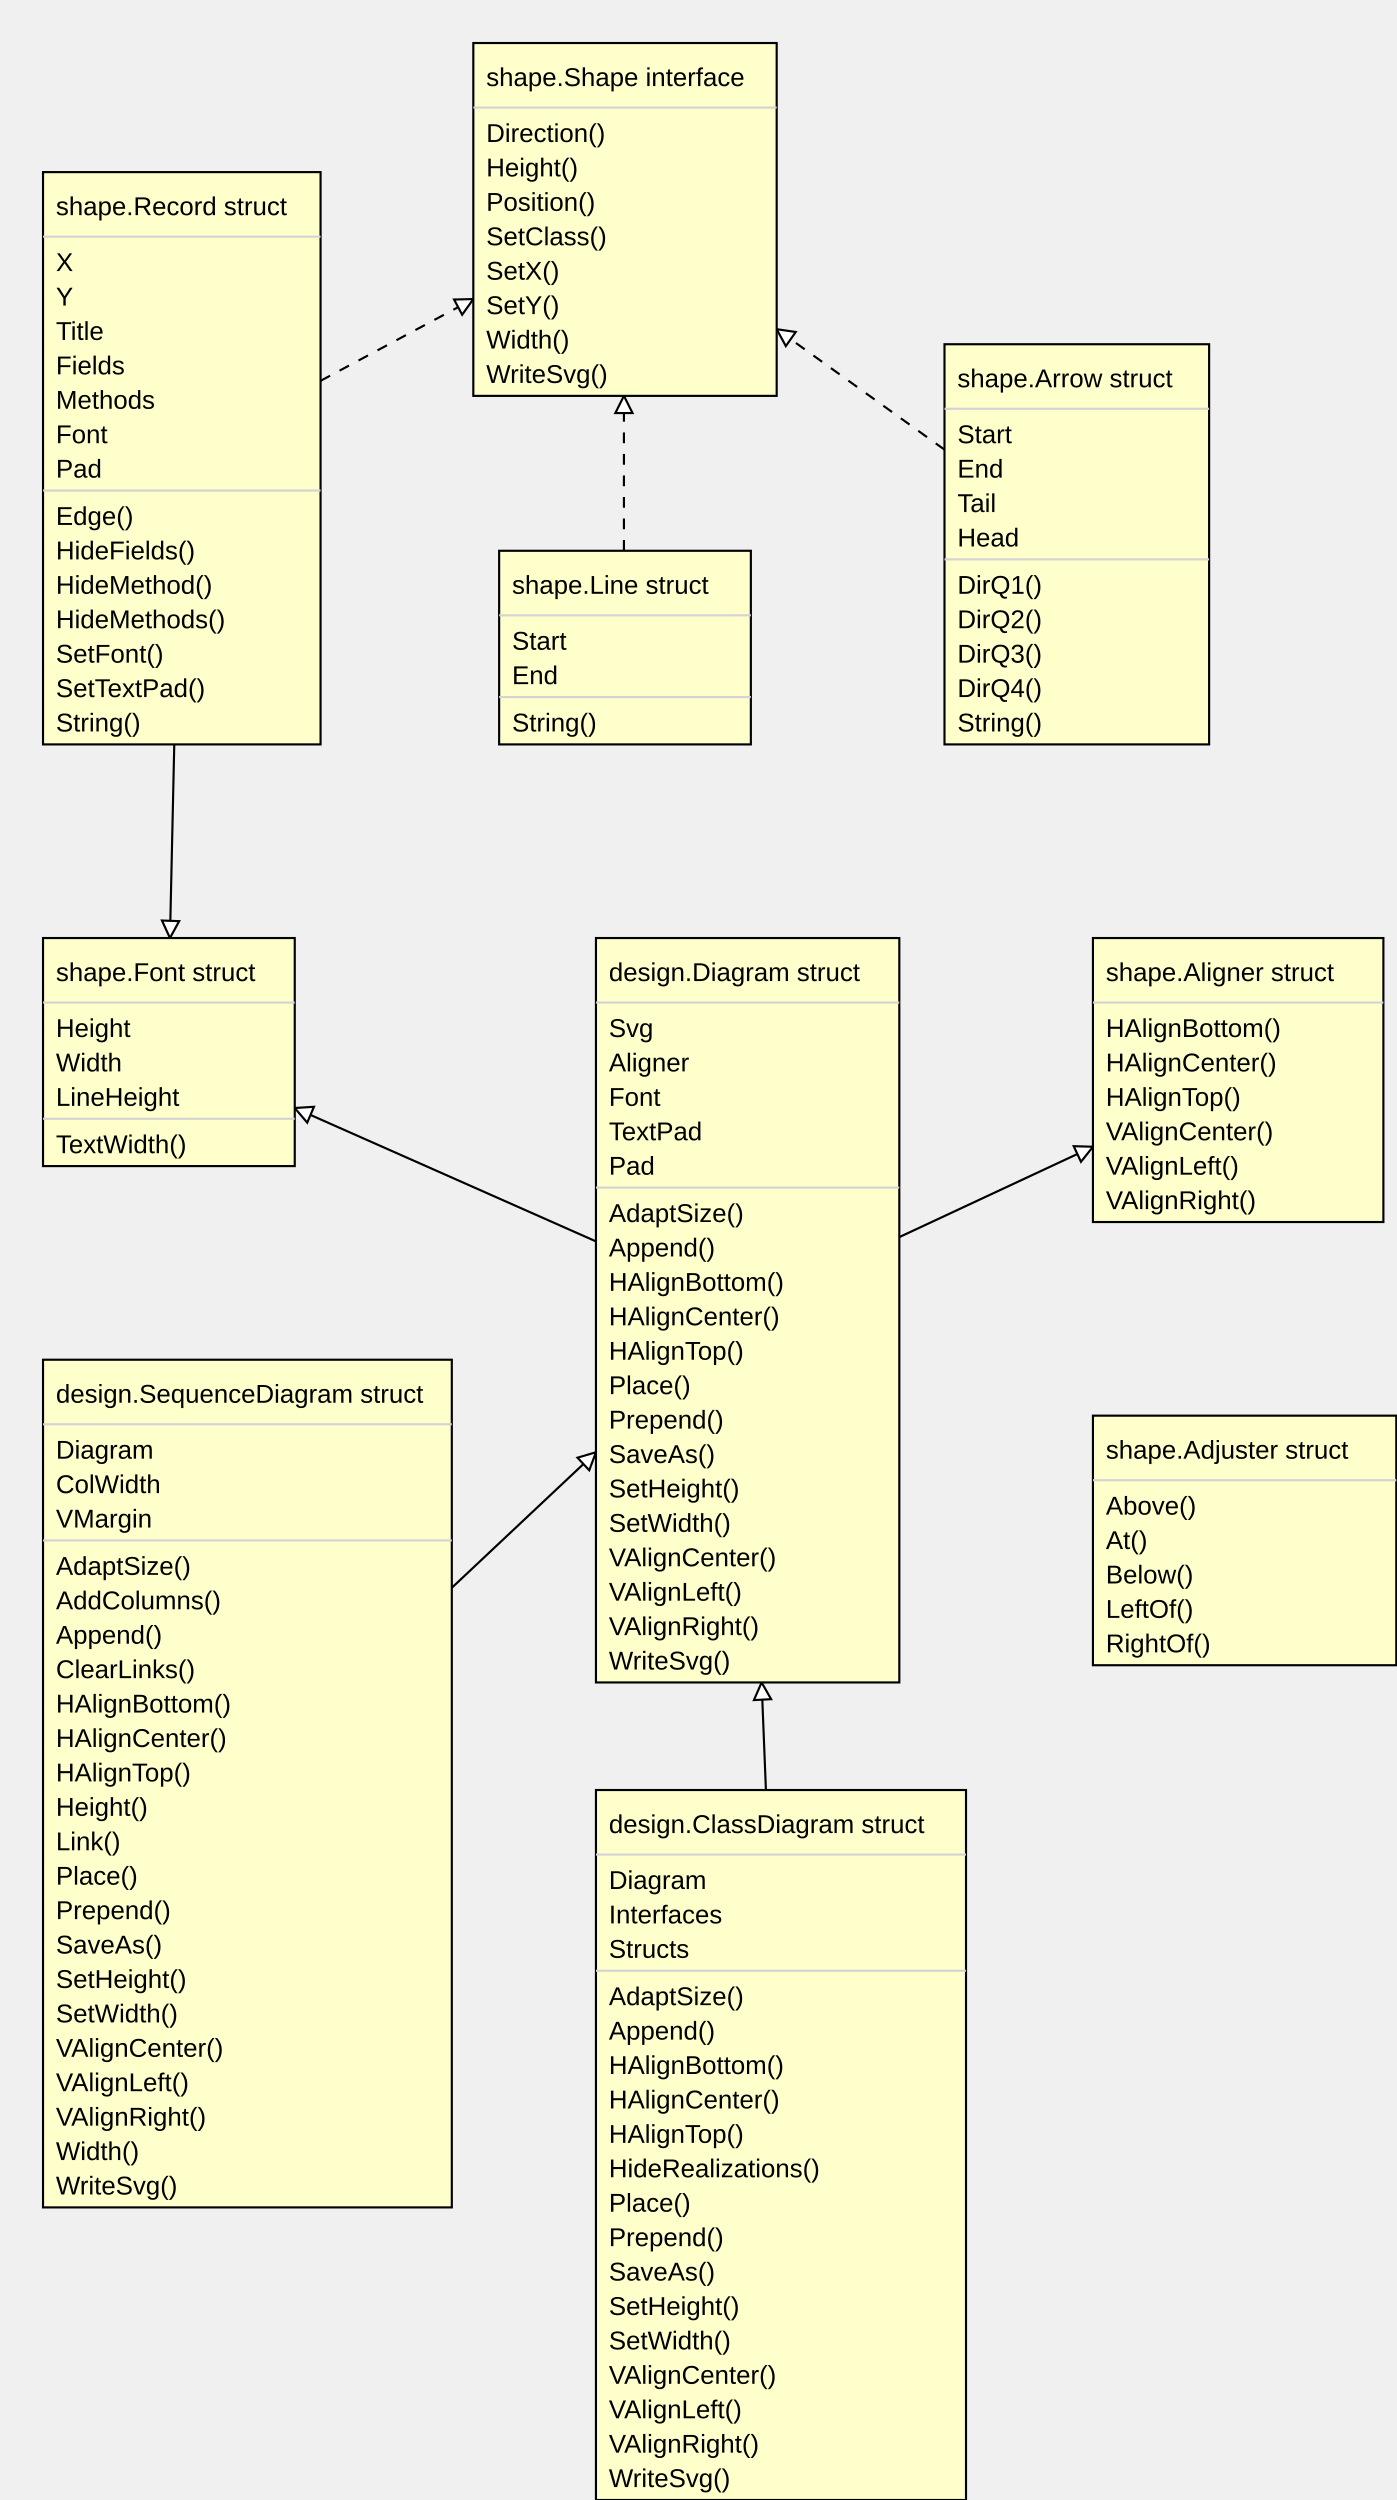
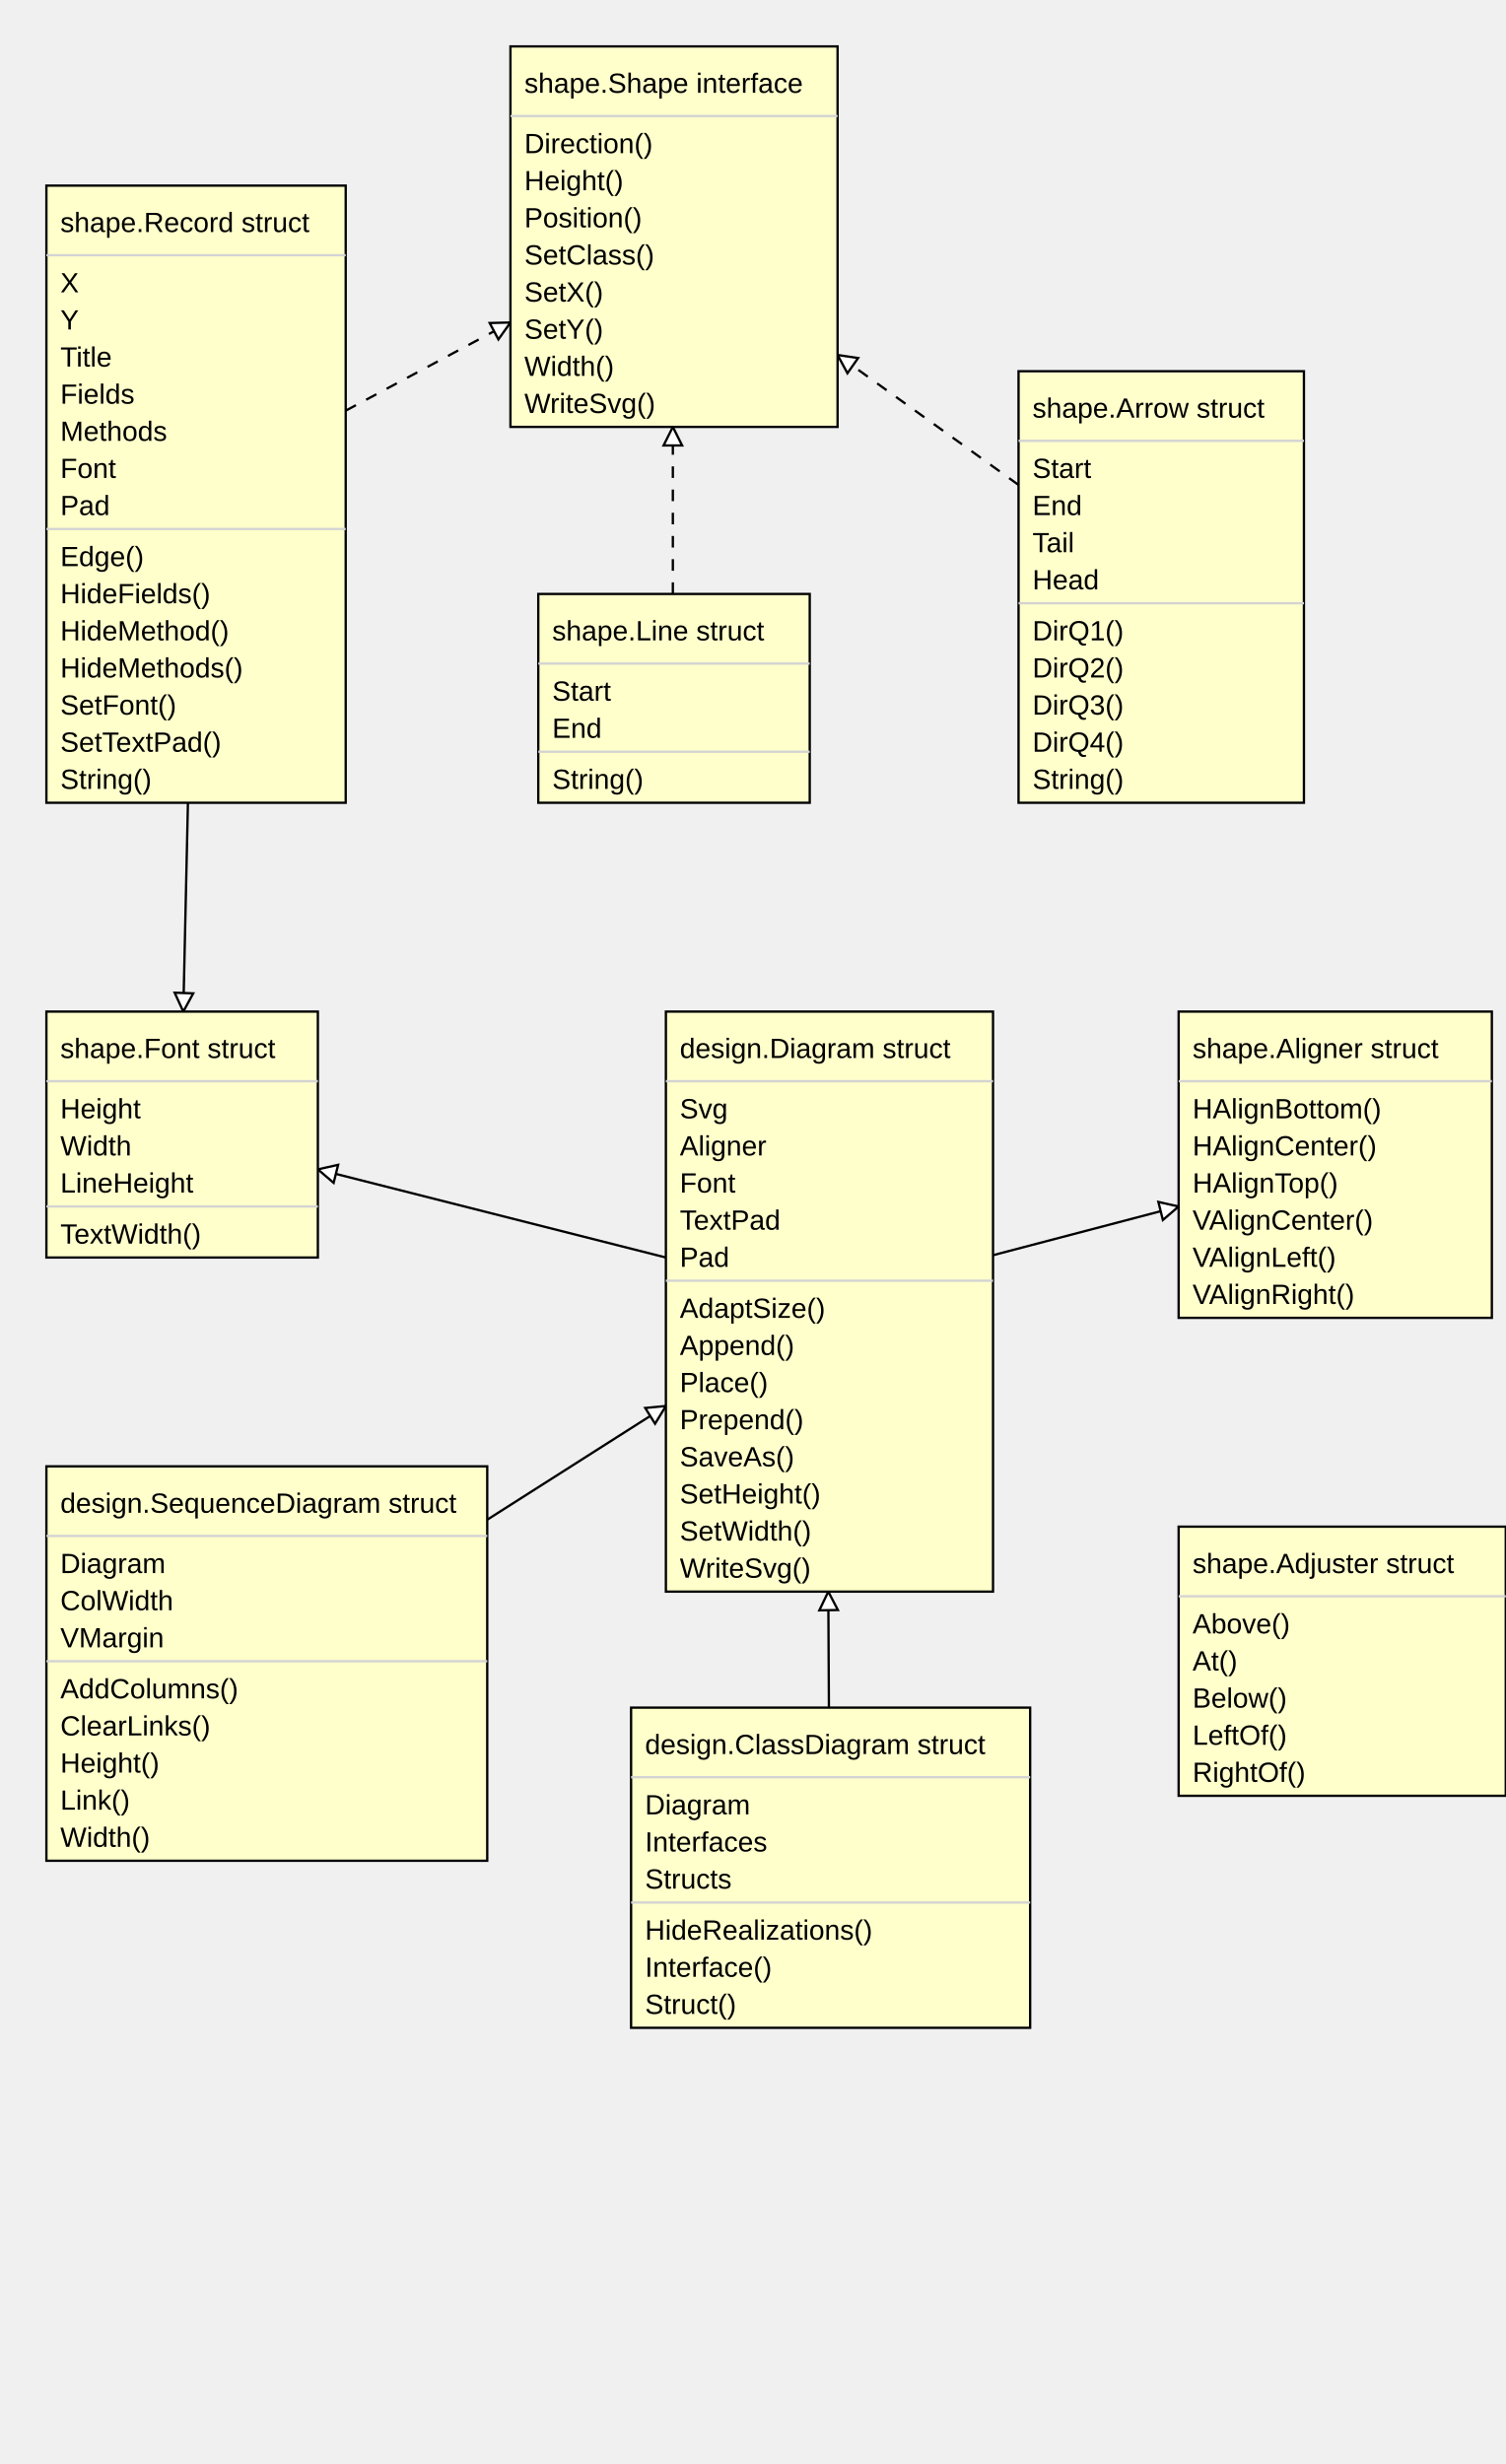
- <svg xmlns="http://www.w3.org/2000/svg" width="649" height="1162" font-family="Arial, Helvetica, sans-serif">
+ <svg xmlns="http://www.w3.org/2000/svg" width="649" height="1062" font-family="Arial, Helvetica, sans-serif">
  <path class="implements-arrow" style="stroke:black;stroke-dasharray:5,5,5" d="M149,177 L220,139" />
  <g transform="rotate(-28 220 139)">
    <path class="implements-arrow-head" style="stroke:black;fill:#ffffff" d="M220,139 l-8,-4 l 0,8 Z" />
  </g>
  <path class="implements-arrow" style="stroke:black;stroke-dasharray:5,5,5" d="M290,256 L290,184" />
  <g transform="rotate(-90 290 184)">
    <path class="implements-arrow-head" style="stroke:black;fill:#ffffff" d="M290,184 l-8,-4 l 0,8 Z" />
  </g>
  <path class="implements-arrow" style="stroke:black;stroke-dasharray:5,5,5" d="M439,209 L361,153" />
  <g transform="rotate(215 361 153)">
    <path class="implements-arrow-head" style="stroke:black;fill:#ffffff" d="M361,153 l-8,-4 l 0,8 Z" />
  </g>
  <path class="arrow" style="stroke:black" d="M81,346 L79,436" />
  <g transform="rotate(92 79 436)">
    <path class="arrow-head" style="stroke:black;fill:#ffffff" d="M79,436 l-8,-4 l 0,8 Z" />
  </g>
-   <path class="arrow" style="stroke:black" d="M418,575 L508,533" />
-   <g transform="rotate(-25 508 533)">
-     <path class="arrow-head" style="stroke:black;fill:#ffffff" d="M508,533 l-8,-4 l 0,8 Z" />
+   <path class="arrow" style="stroke:black" d="M428,541 L508,520" />
+   <g transform="rotate(-14 508 520)">
+     <path class="arrow-head" style="stroke:black;fill:#ffffff" d="M508,520 l-8,-4 l 0,8 Z" />
  </g>
-   <path class="arrow" style="stroke:black" d="M277,577 L137,515" />
-   <g transform="rotate(203 137 515)">
-     <path class="arrow-head" style="stroke:black;fill:#ffffff" d="M137,515 l-8,-4 l 0,8 Z" />
+   <path class="arrow" style="stroke:black" d="M287,542 L137,504" />
+   <g transform="rotate(194 137 504)">
+     <path class="arrow-head" style="stroke:black;fill:#ffffff" d="M137,504 l-8,-4 l 0,8 Z" />
  </g>
-   <path class="arrow" style="stroke:black" d="M210,738 L277,675" />
-   <g transform="rotate(-43 277 675)">
-     <path class="arrow-head" style="stroke:black;fill:#ffffff" d="M277,675 l-8,-4 l 0,8 Z" />
+   <path class="arrow" style="stroke:black" d="M210,655 L287,606" />
+   <g transform="rotate(-32 287 606)">
+     <path class="arrow-head" style="stroke:black;fill:#ffffff" d="M287,606 l-8,-4 l 0,8 Z" />
  </g>
-   <path class="arrow" style="stroke:black" d="M356,832 L354,782" />
-   <g transform="rotate(267 354 782)">
-     <path class="arrow-head" style="stroke:black;fill:#ffffff" d="M354,782 l-8,-4 l 0,8 Z" />
+   <path class="arrow" style="stroke:black" d="M358,874 L357,686" />
+   <g transform="rotate(269 357 686)">
+     <path class="arrow-head" style="stroke:black;fill:#ffffff" d="M357,686 l-8,-4 l 0,8 Z" />
  </g>
  <rect class="record" style="fill:#ffffcc;stroke:black" x="220" y="20" width="141" height="164" />
  <line class="line" style="stroke:#d3d3d3" x1="220" y1="50" x2="361" y2="50" />
  <text class="method" style="font-family:Arial,Helvetica,sans-serif; font-size:12px" x="226" y="66">Direction()</text>
  <text class="method" style="font-family:Arial,Helvetica,sans-serif; font-size:12px" x="226" y="82">Height()</text>
  <text class="method" style="font-family:Arial,Helvetica,sans-serif; font-size:12px" x="226" y="98">Position()</text>
  <text class="method" style="font-family:Arial,Helvetica,sans-serif; font-size:12px" x="226" y="114">SetClass()</text>
  <text class="method" style="font-family:Arial,Helvetica,sans-serif; font-size:12px" x="226" y="130">SetX()</text>
  <text class="method" style="font-family:Arial,Helvetica,sans-serif; font-size:12px" x="226" y="146">SetY()</text>
  <text class="method" style="font-family:Arial,Helvetica,sans-serif; font-size:12px" x="226" y="162">Width()</text>
  <text class="method" style="font-family:Arial,Helvetica,sans-serif; font-size:12px" x="226" y="178">WriteSvg()</text>
  <text class="record-title" style="font-family:Arial,Helvetica,sans-serif; font-size:12px" x="226" y="40">shape.Shape interface</text>
  <rect class="record" style="fill:#ffffcc;stroke:black" x="20" y="80" width="129" height="266" />
  <line class="line" style="stroke:#d3d3d3" x1="20" y1="110" x2="149" y2="110" />
  <text class="field" style="font-family:Arial,Helvetica,sans-serif; font-size:12px" x="26" y="126">X</text>
  <text class="field" style="font-family:Arial,Helvetica,sans-serif; font-size:12px" x="26" y="142">Y</text>
  <text class="field" style="font-family:Arial,Helvetica,sans-serif; font-size:12px" x="26" y="158">Title</text>
  <text class="field" style="font-family:Arial,Helvetica,sans-serif; font-size:12px" x="26" y="174">Fields</text>
  <text class="field" style="font-family:Arial,Helvetica,sans-serif; font-size:12px" x="26" y="190">Methods</text>
  <text class="field" style="font-family:Arial,Helvetica,sans-serif; font-size:12px" x="26" y="206">Font</text>
  <text class="field" style="font-family:Arial,Helvetica,sans-serif; font-size:12px" x="26" y="222">Pad</text>
  <line class="line" style="stroke:#d3d3d3" x1="20" y1="228" x2="149" y2="228" />
  <text class="method" style="font-family:Arial,Helvetica,sans-serif; font-size:12px" x="26" y="244">Edge()</text>
  <text class="method" style="font-family:Arial,Helvetica,sans-serif; font-size:12px" x="26" y="260">HideFields()</text>
  <text class="method" style="font-family:Arial,Helvetica,sans-serif; font-size:12px" x="26" y="276">HideMethod()</text>
  <text class="method" style="font-family:Arial,Helvetica,sans-serif; font-size:12px" x="26" y="292">HideMethods()</text>
  <text class="method" style="font-family:Arial,Helvetica,sans-serif; font-size:12px" x="26" y="308">SetFont()</text>
  <text class="method" style="font-family:Arial,Helvetica,sans-serif; font-size:12px" x="26" y="324">SetTextPad()</text>
  <text class="method" style="font-family:Arial,Helvetica,sans-serif; font-size:12px" x="26" y="340">String()</text>
  <text class="record-title" style="font-family:Arial,Helvetica,sans-serif; font-size:12px" x="26" y="100">shape.Record struct</text>
  <rect class="record" style="fill:#ffffcc;stroke:black" x="232" y="256" width="117" height="90" />
  <line class="line" style="stroke:#d3d3d3" x1="232" y1="286" x2="349" y2="286" />
  <text class="field" style="font-family:Arial,Helvetica,sans-serif; font-size:12px" x="238" y="302">Start</text>
  <text class="field" style="font-family:Arial,Helvetica,sans-serif; font-size:12px" x="238" y="318">End</text>
  <line class="line" style="stroke:#d3d3d3" x1="232" y1="324" x2="349" y2="324" />
  <text class="method" style="font-family:Arial,Helvetica,sans-serif; font-size:12px" x="238" y="340">String()</text>
  <text class="record-title" style="font-family:Arial,Helvetica,sans-serif; font-size:12px" x="238" y="276">shape.Line struct</text>
  <rect class="record" style="fill:#ffffcc;stroke:black" x="439" y="160" width="123" height="186" />
  <line class="line" style="stroke:#d3d3d3" x1="439" y1="190" x2="562" y2="190" />
  <text class="field" style="font-family:Arial,Helvetica,sans-serif; font-size:12px" x="445" y="206">Start</text>
  <text class="field" style="font-family:Arial,Helvetica,sans-serif; font-size:12px" x="445" y="222">End</text>
  <text class="field" style="font-family:Arial,Helvetica,sans-serif; font-size:12px" x="445" y="238">Tail</text>
  <text class="field" style="font-family:Arial,Helvetica,sans-serif; font-size:12px" x="445" y="254">Head</text>
  <line class="line" style="stroke:#d3d3d3" x1="439" y1="260" x2="562" y2="260" />
  <text class="method" style="font-family:Arial,Helvetica,sans-serif; font-size:12px" x="445" y="276">DirQ1()</text>
  <text class="method" style="font-family:Arial,Helvetica,sans-serif; font-size:12px" x="445" y="292">DirQ2()</text>
  <text class="method" style="font-family:Arial,Helvetica,sans-serif; font-size:12px" x="445" y="308">DirQ3()</text>
  <text class="method" style="font-family:Arial,Helvetica,sans-serif; font-size:12px" x="445" y="324">DirQ4()</text>
  <text class="method" style="font-family:Arial,Helvetica,sans-serif; font-size:12px" x="445" y="340">String()</text>
  <text class="record-title" style="font-family:Arial,Helvetica,sans-serif; font-size:12px" x="445" y="180">shape.Arrow struct</text>
  <rect class="record" style="fill:#ffffcc;stroke:black" x="20" y="436" width="117" height="106" />
  <line class="line" style="stroke:#d3d3d3" x1="20" y1="466" x2="137" y2="466" />
  <text class="field" style="font-family:Arial,Helvetica,sans-serif; font-size:12px" x="26" y="482">Height</text>
  <text class="field" style="font-family:Arial,Helvetica,sans-serif; font-size:12px" x="26" y="498">Width</text>
  <text class="field" style="font-family:Arial,Helvetica,sans-serif; font-size:12px" x="26" y="514">LineHeight</text>
  <line class="line" style="stroke:#d3d3d3" x1="20" y1="520" x2="137" y2="520" />
  <text class="method" style="font-family:Arial,Helvetica,sans-serif; font-size:12px" x="26" y="536">TextWidth()</text>
  <text class="record-title" style="font-family:Arial,Helvetica,sans-serif; font-size:12px" x="26" y="456">shape.Font struct</text>
-   <rect class="record" style="fill:#ffffcc;stroke:black" x="277" y="436" width="141" height="346" />
-   <line class="line" style="stroke:#d3d3d3" x1="277" y1="466" x2="418" y2="466" />
-   <text class="field" style="font-family:Arial,Helvetica,sans-serif; font-size:12px" x="283" y="482">Svg</text>
-   <text class="field" style="font-family:Arial,Helvetica,sans-serif; font-size:12px" x="283" y="498">Aligner</text>
-   <text class="field" style="font-family:Arial,Helvetica,sans-serif; font-size:12px" x="283" y="514">Font</text>
-   <text class="field" style="font-family:Arial,Helvetica,sans-serif; font-size:12px" x="283" y="530">TextPad</text>
-   <text class="field" style="font-family:Arial,Helvetica,sans-serif; font-size:12px" x="283" y="546">Pad</text>
-   <line class="line" style="stroke:#d3d3d3" x1="277" y1="552" x2="418" y2="552" />
-   <text class="method" style="font-family:Arial,Helvetica,sans-serif; font-size:12px" x="283" y="568">AdaptSize()</text>
-   <text class="method" style="font-family:Arial,Helvetica,sans-serif; font-size:12px" x="283" y="584">Append()</text>
-   <text class="method" style="font-family:Arial,Helvetica,sans-serif; font-size:12px" x="283" y="600">HAlignBottom()</text>
-   <text class="method" style="font-family:Arial,Helvetica,sans-serif; font-size:12px" x="283" y="616">HAlignCenter()</text>
-   <text class="method" style="font-family:Arial,Helvetica,sans-serif; font-size:12px" x="283" y="632">HAlignTop()</text>
-   <text class="method" style="font-family:Arial,Helvetica,sans-serif; font-size:12px" x="283" y="648">Place()</text>
-   <text class="method" style="font-family:Arial,Helvetica,sans-serif; font-size:12px" x="283" y="664">Prepend()</text>
-   <text class="method" style="font-family:Arial,Helvetica,sans-serif; font-size:12px" x="283" y="680">SaveAs()</text>
-   <text class="method" style="font-family:Arial,Helvetica,sans-serif; font-size:12px" x="283" y="696">SetHeight()</text>
-   <text class="method" style="font-family:Arial,Helvetica,sans-serif; font-size:12px" x="283" y="712">SetWidth()</text>
-   <text class="method" style="font-family:Arial,Helvetica,sans-serif; font-size:12px" x="283" y="728">VAlignCenter()</text>
-   <text class="method" style="font-family:Arial,Helvetica,sans-serif; font-size:12px" x="283" y="744">VAlignLeft()</text>
-   <text class="method" style="font-family:Arial,Helvetica,sans-serif; font-size:12px" x="283" y="760">VAlignRight()</text>
-   <text class="method" style="font-family:Arial,Helvetica,sans-serif; font-size:12px" x="283" y="776">WriteSvg()</text>
-   <text class="record-title" style="font-family:Arial,Helvetica,sans-serif; font-size:12px" x="283" y="456">design.Diagram struct</text>
+   <rect class="record" style="fill:#ffffcc;stroke:black" x="287" y="436" width="141" height="250" />
+   <line class="line" style="stroke:#d3d3d3" x1="287" y1="466" x2="428" y2="466" />
+   <text class="field" style="font-family:Arial,Helvetica,sans-serif; font-size:12px" x="293" y="482">Svg</text>
+   <text class="field" style="font-family:Arial,Helvetica,sans-serif; font-size:12px" x="293" y="498">Aligner</text>
+   <text class="field" style="font-family:Arial,Helvetica,sans-serif; font-size:12px" x="293" y="514">Font</text>
+   <text class="field" style="font-family:Arial,Helvetica,sans-serif; font-size:12px" x="293" y="530">TextPad</text>
+   <text class="field" style="font-family:Arial,Helvetica,sans-serif; font-size:12px" x="293" y="546">Pad</text>
+   <line class="line" style="stroke:#d3d3d3" x1="287" y1="552" x2="428" y2="552" />
+   <text class="method" style="font-family:Arial,Helvetica,sans-serif; font-size:12px" x="293" y="568">AdaptSize()</text>
+   <text class="method" style="font-family:Arial,Helvetica,sans-serif; font-size:12px" x="293" y="584">Append()</text>
+   <text class="method" style="font-family:Arial,Helvetica,sans-serif; font-size:12px" x="293" y="600">Place()</text>
+   <text class="method" style="font-family:Arial,Helvetica,sans-serif; font-size:12px" x="293" y="616">Prepend()</text>
+   <text class="method" style="font-family:Arial,Helvetica,sans-serif; font-size:12px" x="293" y="632">SaveAs()</text>
+   <text class="method" style="font-family:Arial,Helvetica,sans-serif; font-size:12px" x="293" y="648">SetHeight()</text>
+   <text class="method" style="font-family:Arial,Helvetica,sans-serif; font-size:12px" x="293" y="664">SetWidth()</text>
+   <text class="method" style="font-family:Arial,Helvetica,sans-serif; font-size:12px" x="293" y="680">WriteSvg()</text>
+   <text class="record-title" style="font-family:Arial,Helvetica,sans-serif; font-size:12px" x="293" y="456">design.Diagram struct</text>
  <rect class="record" style="fill:#ffffcc;stroke:black" x="508" y="436" width="135" height="132" />
  <line class="line" style="stroke:#d3d3d3" x1="508" y1="466" x2="643" y2="466" />
  <text class="method" style="font-family:Arial,Helvetica,sans-serif; font-size:12px" x="514" y="482">HAlignBottom()</text>
  <text class="method" style="font-family:Arial,Helvetica,sans-serif; font-size:12px" x="514" y="498">HAlignCenter()</text>
  <text class="method" style="font-family:Arial,Helvetica,sans-serif; font-size:12px" x="514" y="514">HAlignTop()</text>
  <text class="method" style="font-family:Arial,Helvetica,sans-serif; font-size:12px" x="514" y="530">VAlignCenter()</text>
  <text class="method" style="font-family:Arial,Helvetica,sans-serif; font-size:12px" x="514" y="546">VAlignLeft()</text>
  <text class="method" style="font-family:Arial,Helvetica,sans-serif; font-size:12px" x="514" y="562">VAlignRight()</text>
  <text class="record-title" style="font-family:Arial,Helvetica,sans-serif; font-size:12px" x="514" y="456">shape.Aligner struct</text>
-   <rect class="record" style="fill:#ffffcc;stroke:black" x="20" y="632" width="190" height="394" />
+   <rect class="record" style="fill:#ffffcc;stroke:black" x="20" y="632" width="190" height="170" />
  <line class="line" style="stroke:#d3d3d3" x1="20" y1="662" x2="210" y2="662" />
  <text class="field" style="font-family:Arial,Helvetica,sans-serif; font-size:12px" x="26" y="678">Diagram</text>
  <text class="field" style="font-family:Arial,Helvetica,sans-serif; font-size:12px" x="26" y="694">ColWidth</text>
  <text class="field" style="font-family:Arial,Helvetica,sans-serif; font-size:12px" x="26" y="710">VMargin</text>
  <line class="line" style="stroke:#d3d3d3" x1="20" y1="716" x2="210" y2="716" />
-   <text class="method" style="font-family:Arial,Helvetica,sans-serif; font-size:12px" x="26" y="732">AdaptSize()</text>
-   <text class="method" style="font-family:Arial,Helvetica,sans-serif; font-size:12px" x="26" y="748">AddColumns()</text>
-   <text class="method" style="font-family:Arial,Helvetica,sans-serif; font-size:12px" x="26" y="764">Append()</text>
-   <text class="method" style="font-family:Arial,Helvetica,sans-serif; font-size:12px" x="26" y="780">ClearLinks()</text>
-   <text class="method" style="font-family:Arial,Helvetica,sans-serif; font-size:12px" x="26" y="796">HAlignBottom()</text>
-   <text class="method" style="font-family:Arial,Helvetica,sans-serif; font-size:12px" x="26" y="812">HAlignCenter()</text>
-   <text class="method" style="font-family:Arial,Helvetica,sans-serif; font-size:12px" x="26" y="828">HAlignTop()</text>
-   <text class="method" style="font-family:Arial,Helvetica,sans-serif; font-size:12px" x="26" y="844">Height()</text>
-   <text class="method" style="font-family:Arial,Helvetica,sans-serif; font-size:12px" x="26" y="860">Link()</text>
-   <text class="method" style="font-family:Arial,Helvetica,sans-serif; font-size:12px" x="26" y="876">Place()</text>
-   <text class="method" style="font-family:Arial,Helvetica,sans-serif; font-size:12px" x="26" y="892">Prepend()</text>
-   <text class="method" style="font-family:Arial,Helvetica,sans-serif; font-size:12px" x="26" y="908">SaveAs()</text>
-   <text class="method" style="font-family:Arial,Helvetica,sans-serif; font-size:12px" x="26" y="924">SetHeight()</text>
-   <text class="method" style="font-family:Arial,Helvetica,sans-serif; font-size:12px" x="26" y="940">SetWidth()</text>
-   <text class="method" style="font-family:Arial,Helvetica,sans-serif; font-size:12px" x="26" y="956">VAlignCenter()</text>
-   <text class="method" style="font-family:Arial,Helvetica,sans-serif; font-size:12px" x="26" y="972">VAlignLeft()</text>
-   <text class="method" style="font-family:Arial,Helvetica,sans-serif; font-size:12px" x="26" y="988">VAlignRight()</text>
-   <text class="method" style="font-family:Arial,Helvetica,sans-serif; font-size:12px" x="26" y="1004">Width()</text>
-   <text class="method" style="font-family:Arial,Helvetica,sans-serif; font-size:12px" x="26" y="1020">WriteSvg()</text>
+   <text class="method" style="font-family:Arial,Helvetica,sans-serif; font-size:12px" x="26" y="732">AddColumns()</text>
+   <text class="method" style="font-family:Arial,Helvetica,sans-serif; font-size:12px" x="26" y="748">ClearLinks()</text>
+   <text class="method" style="font-family:Arial,Helvetica,sans-serif; font-size:12px" x="26" y="764">Height()</text>
+   <text class="method" style="font-family:Arial,Helvetica,sans-serif; font-size:12px" x="26" y="780">Link()</text>
+   <text class="method" style="font-family:Arial,Helvetica,sans-serif; font-size:12px" x="26" y="796">Width()</text>
  <text class="record-title" style="font-family:Arial,Helvetica,sans-serif; font-size:12px" x="26" y="652">design.SequenceDiagram struct</text>
  <rect class="record" style="fill:#ffffcc;stroke:black" x="508" y="658" width="141" height="116" />
  <line class="line" style="stroke:#d3d3d3" x1="508" y1="688" x2="649" y2="688" />
  <text class="method" style="font-family:Arial,Helvetica,sans-serif; font-size:12px" x="514" y="704">Above()</text>
  <text class="method" style="font-family:Arial,Helvetica,sans-serif; font-size:12px" x="514" y="720">At()</text>
  <text class="method" style="font-family:Arial,Helvetica,sans-serif; font-size:12px" x="514" y="736">Below()</text>
  <text class="method" style="font-family:Arial,Helvetica,sans-serif; font-size:12px" x="514" y="752">LeftOf()</text>
  <text class="method" style="font-family:Arial,Helvetica,sans-serif; font-size:12px" x="514" y="768">RightOf()</text>
  <text class="record-title" style="font-family:Arial,Helvetica,sans-serif; font-size:12px" x="514" y="678">shape.Adjuster struct</text>
-   <rect class="record" style="fill:#ffffcc;stroke:black" x="277" y="832" width="172" height="330" />
-   <line class="line" style="stroke:#d3d3d3" x1="277" y1="862" x2="449" y2="862" />
-   <text class="field" style="font-family:Arial,Helvetica,sans-serif; font-size:12px" x="283" y="878">Diagram</text>
-   <text class="field" style="font-family:Arial,Helvetica,sans-serif; font-size:12px" x="283" y="894">Interfaces</text>
-   <text class="field" style="font-family:Arial,Helvetica,sans-serif; font-size:12px" x="283" y="910">Structs</text>
-   <line class="line" style="stroke:#d3d3d3" x1="277" y1="916" x2="449" y2="916" />
-   <text class="method" style="font-family:Arial,Helvetica,sans-serif; font-size:12px" x="283" y="932">AdaptSize()</text>
-   <text class="method" style="font-family:Arial,Helvetica,sans-serif; font-size:12px" x="283" y="948">Append()</text>
-   <text class="method" style="font-family:Arial,Helvetica,sans-serif; font-size:12px" x="283" y="964">HAlignBottom()</text>
-   <text class="method" style="font-family:Arial,Helvetica,sans-serif; font-size:12px" x="283" y="980">HAlignCenter()</text>
-   <text class="method" style="font-family:Arial,Helvetica,sans-serif; font-size:12px" x="283" y="996">HAlignTop()</text>
-   <text class="method" style="font-family:Arial,Helvetica,sans-serif; font-size:12px" x="283" y="1012">HideRealizations()</text>
-   <text class="method" style="font-family:Arial,Helvetica,sans-serif; font-size:12px" x="283" y="1028">Place()</text>
-   <text class="method" style="font-family:Arial,Helvetica,sans-serif; font-size:12px" x="283" y="1044">Prepend()</text>
-   <text class="method" style="font-family:Arial,Helvetica,sans-serif; font-size:12px" x="283" y="1060">SaveAs()</text>
-   <text class="method" style="font-family:Arial,Helvetica,sans-serif; font-size:12px" x="283" y="1076">SetHeight()</text>
-   <text class="method" style="font-family:Arial,Helvetica,sans-serif; font-size:12px" x="283" y="1092">SetWidth()</text>
-   <text class="method" style="font-family:Arial,Helvetica,sans-serif; font-size:12px" x="283" y="1108">VAlignCenter()</text>
-   <text class="method" style="font-family:Arial,Helvetica,sans-serif; font-size:12px" x="283" y="1124">VAlignLeft()</text>
-   <text class="method" style="font-family:Arial,Helvetica,sans-serif; font-size:12px" x="283" y="1140">VAlignRight()</text>
-   <text class="method" style="font-family:Arial,Helvetica,sans-serif; font-size:12px" x="283" y="1156">WriteSvg()</text>
-   <text class="record-title" style="font-family:Arial,Helvetica,sans-serif; font-size:12px" x="283" y="852">design.ClassDiagram struct</text>
+   <rect class="record" style="fill:#ffffcc;stroke:black" x="272" y="736" width="172" height="138" />
+   <line class="line" style="stroke:#d3d3d3" x1="272" y1="766" x2="444" y2="766" />
+   <text class="field" style="font-family:Arial,Helvetica,sans-serif; font-size:12px" x="278" y="782">Diagram</text>
+   <text class="field" style="font-family:Arial,Helvetica,sans-serif; font-size:12px" x="278" y="798">Interfaces</text>
+   <text class="field" style="font-family:Arial,Helvetica,sans-serif; font-size:12px" x="278" y="814">Structs</text>
+   <line class="line" style="stroke:#d3d3d3" x1="272" y1="820" x2="444" y2="820" />
+   <text class="method" style="font-family:Arial,Helvetica,sans-serif; font-size:12px" x="278" y="836">HideRealizations()</text>
+   <text class="method" style="font-family:Arial,Helvetica,sans-serif; font-size:12px" x="278" y="852">Interface()</text>
+   <text class="method" style="font-family:Arial,Helvetica,sans-serif; font-size:12px" x="278" y="868">Struct()</text>
+   <text class="record-title" style="font-family:Arial,Helvetica,sans-serif; font-size:12px" x="278" y="756">design.ClassDiagram struct</text>
</svg>
